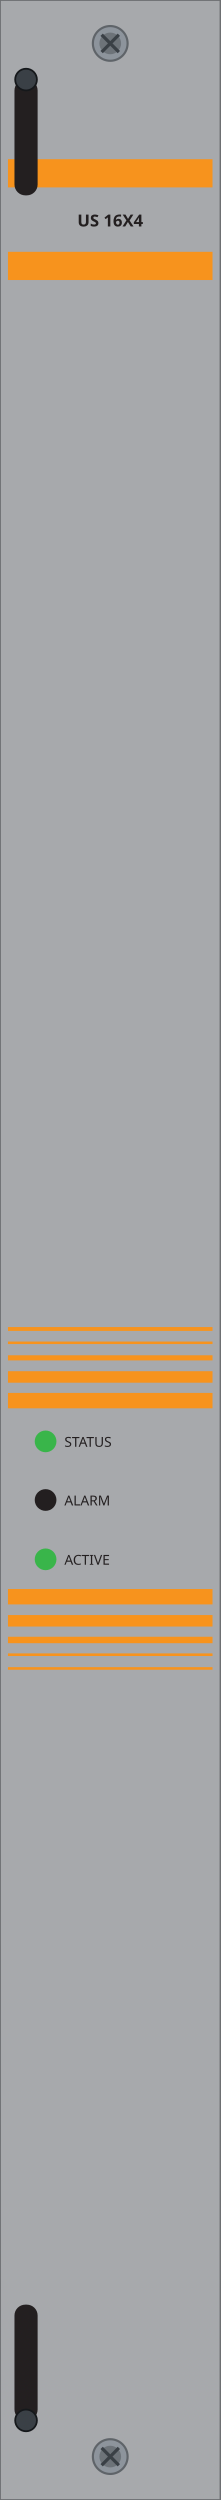
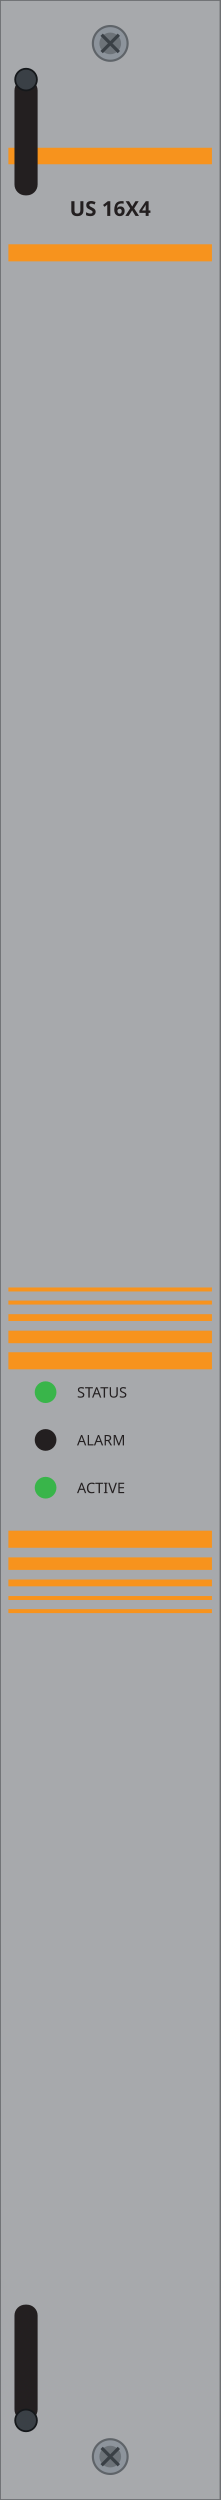
<svg xmlns="http://www.w3.org/2000/svg" width="30.47mm" height="345.5mm" viewBox="0 0 30.47 345.5">
  <rect id="plate" x="0" y="0" width="30.47" height="345.5" fill="#a7a9ac" stroke="#6d6f71" stroke-width="0.25" />
  <g id="silkscreen">
-     <rect x="1.1" y="22.0" width="28.27" height="3.9" fill="#f7931d" />
-     <rect x="1.1" y="34.8" width="28.27" height="3.9" fill="#f7931d" />
-     <text id="model" x="15.235" y="31.3" font-family="sans-serif" font-size="2.3" font-weight="bold" text-anchor="middle" fill="#231f20">US 16X4</text>
-     <rect x="1.1" y="183.4" width="28.27" height="0.53" fill="#f7931d" />
-     <rect x="1.1" y="185.4" width="28.27" height="0.35" fill="#f7931d" />
-     <rect x="1.1" y="187.3" width="28.27" height="0.71" fill="#f7931d" />
-     <rect x="1.1" y="189.5" width="28.27" height="1.59" fill="#f7931d" />
-     <rect x="1.1" y="192.5" width="28.27" height="2.13" fill="#f7931d" />
-     <rect x="1.1" y="219.6" width="28.27" height="2.13" fill="#f7931d" />
-     <rect x="1.1" y="223.2" width="28.27" height="1.59" fill="#f7931d" />
-     <rect x="1.1" y="226.2" width="28.27" height="0.89" fill="#f7931d" />
-     <rect x="1.1" y="228.5" width="28.27" height="0.36" fill="#f7931d" />
-     <rect x="1.1" y="230.4" width="28.27" height="0.36" fill="#f7931d" />
-     <text x="8.9" y="199.95" font-family="sans-serif" font-size="1.9" fill="#231f20">STATUS</text>
-     <text x="8.9" y="208.05" font-family="sans-serif" font-size="1.9" fill="#231f20">ALARM</text>
-     <text x="8.9" y="216.25" font-family="sans-serif" font-size="1.9" fill="#231f20">ACTIVE</text>
+     <rect x="1.16" y="20.42" width="28.13" height="2.28" fill="#f7931d" />
+     <rect x="1.16" y="33.76" width="28.13" height="2.36" fill="#f7931d" />
+     <text id="model" x="15.23" y="29.84" font-family="sans-serif" font-size="2.84" font-weight="bold" text-anchor="middle" fill="#231f20">US 16X4</text>
+     <rect x="1.16" y="177.93" width="28.13" height="0.55" fill="#f7931d" />
+     <rect x="1.16" y="179.74" width="28.13" height="0.55" fill="#f7931d" />
+     <rect x="1.16" y="181.62" width="28.13" height="0.94" fill="#f7931d" />
+     <rect x="1.16" y="183.9" width="28.13" height="1.73" fill="#f7931d" />
+     <rect x="1.16" y="186.88" width="28.13" height="2.36" fill="#f7931d" />
+     <rect x="1.16" y="211.54" width="28.13" height="2.36" fill="#f7931d" />
+     <rect x="1.16" y="215.23" width="28.13" height="1.73" fill="#f7931d" />
+     <rect x="1.16" y="218.29" width="28.13" height="0.94" fill="#f7931d" />
+     <rect x="1.16" y="220.57" width="28.13" height="0.55" fill="#f7931d" />
+     <rect x="1.16" y="222.38" width="28.13" height="0.55" fill="#f7931d" />
+     <text x="10.64" y="193.15" font-family="sans-serif" font-size="2.01" fill="#231f20">STATUS</text>
+     <text x="10.64" y="199.75" font-family="sans-serif" font-size="2.01" fill="#231f20">ALARM</text>
+     <text x="10.64" y="206.35" font-family="sans-serif" font-size="2.01" fill="#231f20">ACTIVE</text>
  </g>
-   <circle id="status" cx="6.3" cy="199.2" r="1.5" fill="#39b54a" />
-   <circle id="alarm" cx="6.3" cy="207.3" r="1.5" fill="#231f20" />
-   <circle id="active" cx="6.3" cy="215.5" r="1.5" fill="#39b54a" />
+   <circle id="status" cx="6.3" cy="192.4" r="1.5" fill="#39b54a" />
+   <circle id="alarm" cx="6.3" cy="199.0" r="1.5" fill="#231f20" />
+   <circle id="active" cx="6.3" cy="205.6" r="1.5" fill="#39b54a" />
  <g id="screw-t">
    <circle cx="15.235" cy="6.0" r="2.4" fill="#8d949c" stroke="#5f6469" stroke-width="0.3" />
    <circle cx="15.235" cy="6.0" r="1.5" fill="#6d7379" />
    <path d="M 14.045 4.80 L 16.425 7.20 M 14.045 7.20 L 16.425 4.80" stroke="#3a4046" stroke-width="0.45" fill="none" />
  </g>
  <g id="screw-b">
    <circle cx="15.235" cy="339.5" r="2.4" fill="#8d949c" stroke="#5f6469" stroke-width="0.3" />
    <circle cx="15.235" cy="339.5" r="1.5" fill="#6d7379" />
    <path d="M 14.045 338.30 L 16.425 340.70 M 14.045 340.70 L 16.425 338.30" stroke="#3a4046" stroke-width="0.45" fill="none" />
  </g>
  <g id="latch-t">
    <rect x="2.0" y="11.0" width="3.2" height="16.00" rx="1.5" fill="#231f20" />
    <circle cx="3.6" cy="11.0" r="1.5" fill="#3a4046" stroke="#15181b" stroke-width="0.25" />
  </g>
  <g id="latch-b">
    <rect x="2.0" y="318.5" width="3.2" height="16.00" rx="1.5" fill="#231f20" />
    <circle cx="3.6" cy="334.5" r="1.5" fill="#3a4046" stroke="#15181b" stroke-width="0.25" />
  </g>
</svg>
